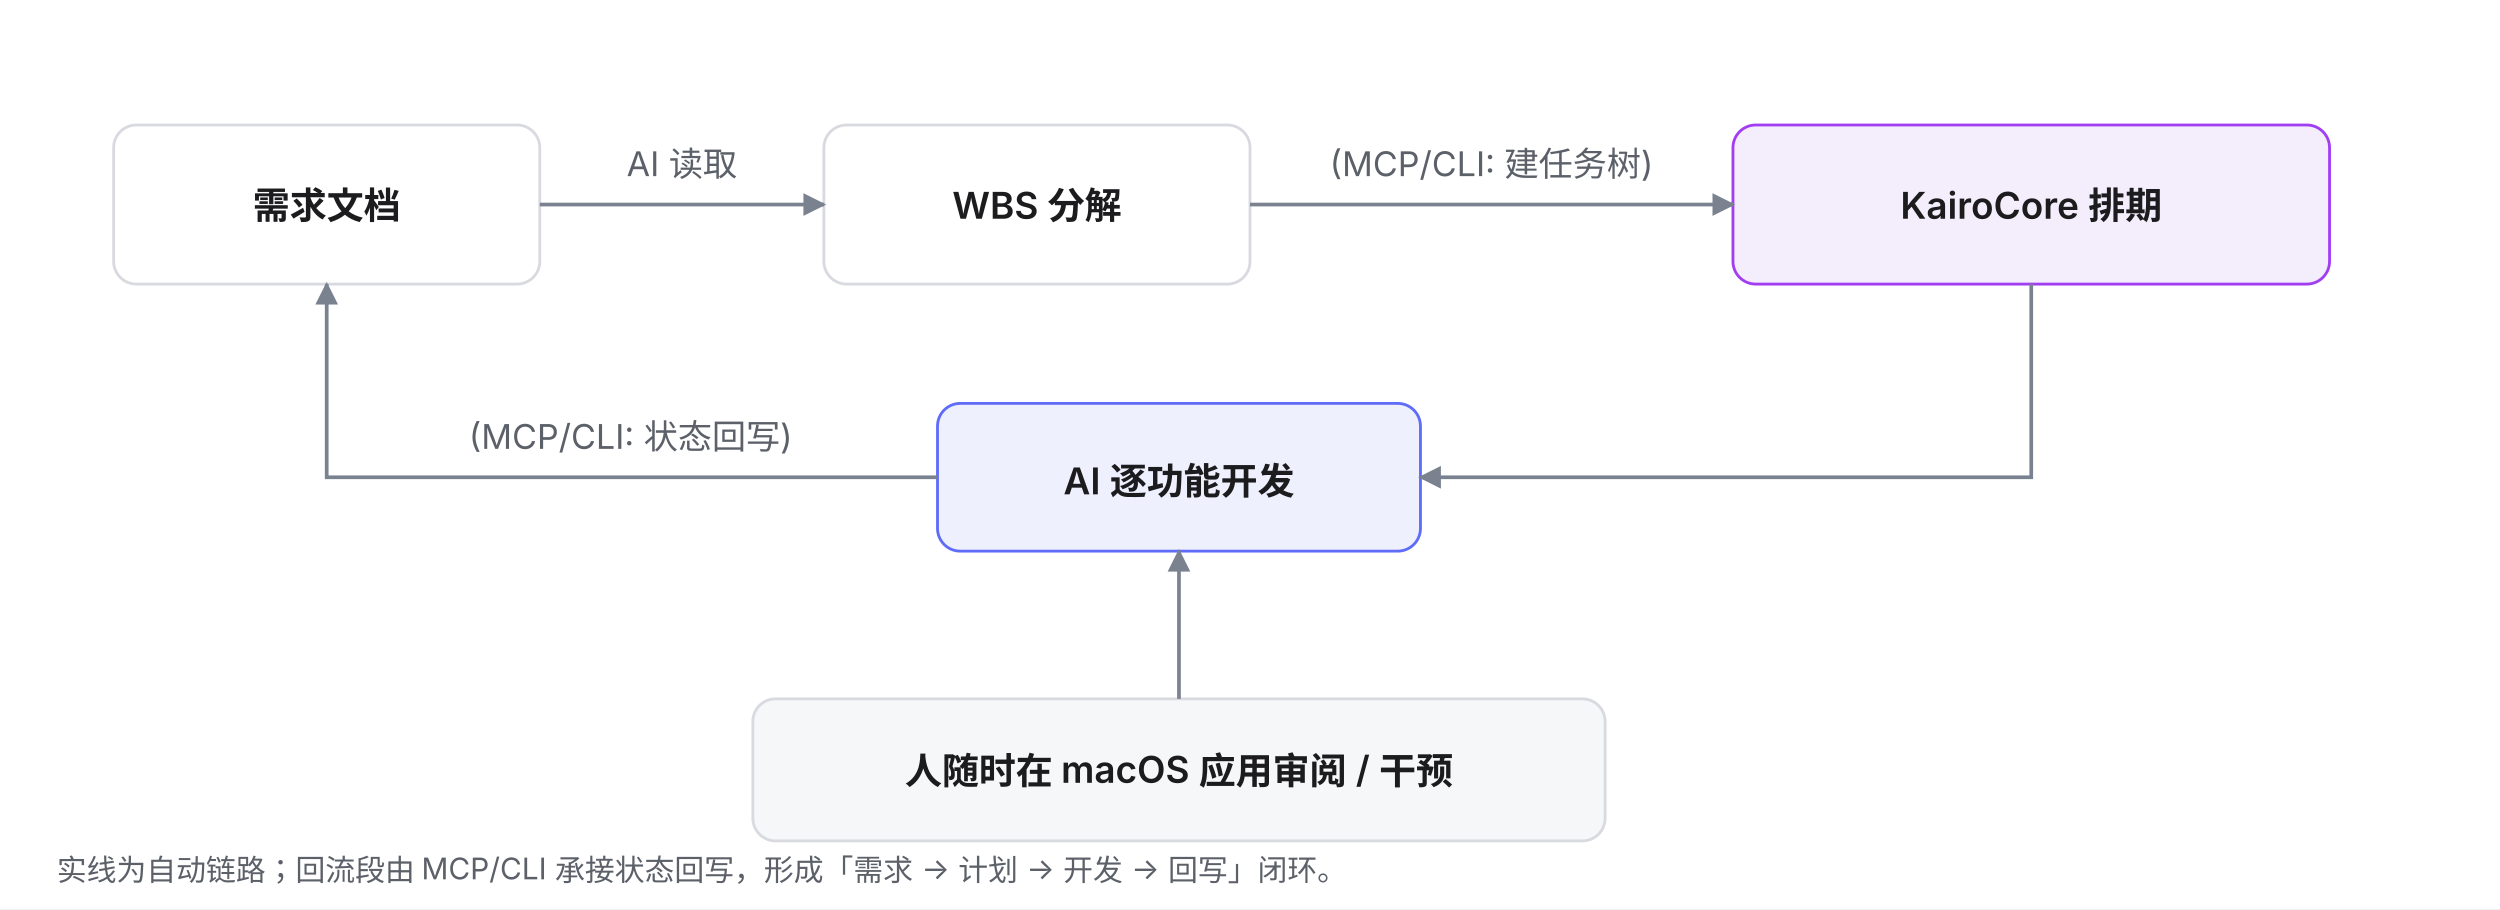
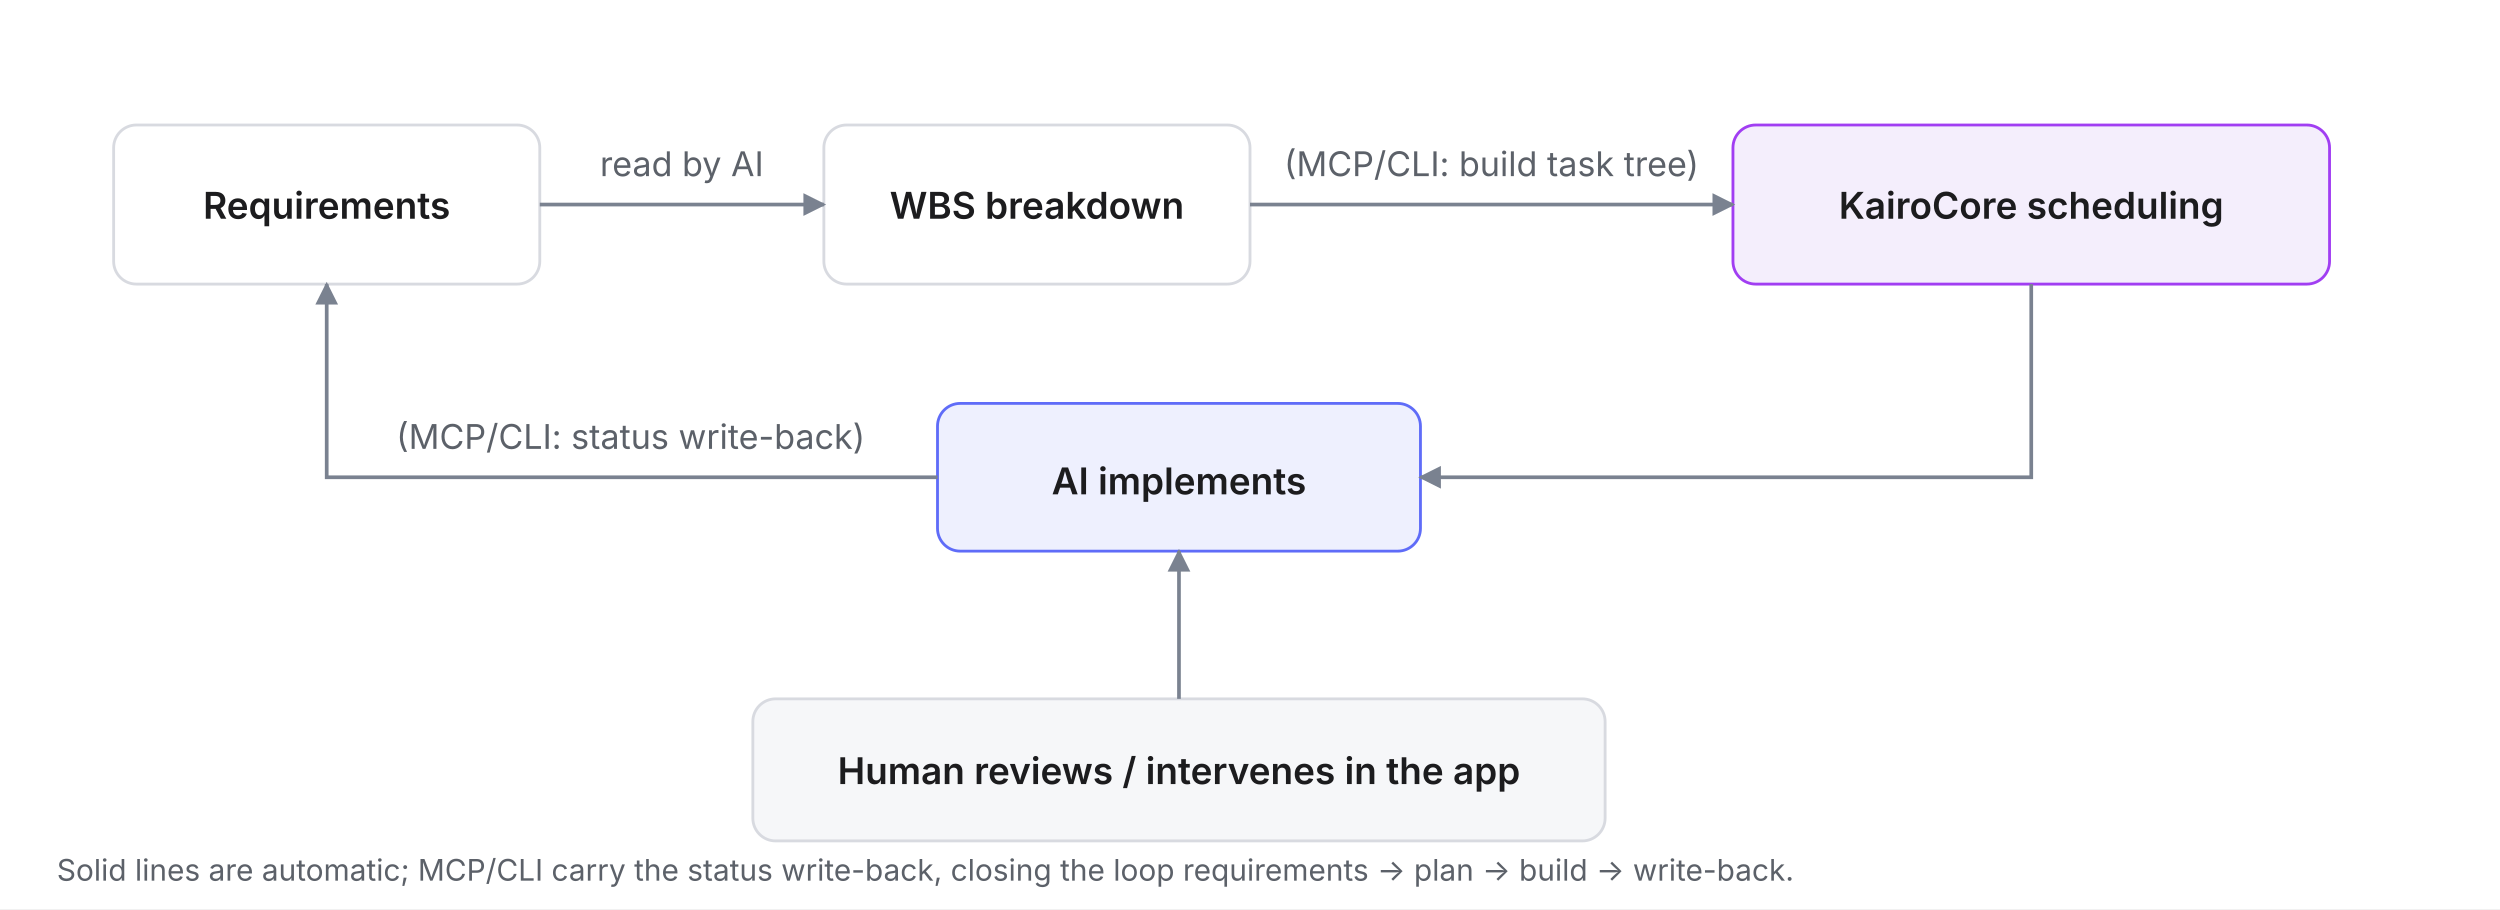
<svg xmlns="http://www.w3.org/2000/svg" viewBox="0 0 880 320" width="880" height="320" role="img" aria-labelledby="kairo-fig-title kairo-fig-desc">
  <style>
    .canvas { fill: #FFFFFF; }
    .panel { fill: #FFFFFF; stroke: #D8DAE0; stroke-width: 1; }
    .soft { fill: #F6F7F9; stroke: #D8DAE0; stroke-width: 1; }
    .accent { fill: #EEF0FE; stroke: #5F6CF8; stroke-width: 1; }
    .core { fill: #F4EEFC; stroke: #A13EF2; stroke-width: 1; }
    .line { stroke: #7A8290; stroke-width: 1.3; fill: none; }
    .tree { stroke: #C3C7D0; stroke-width: 1; fill: none; }
    .t-title { font: 600 13px "SF Pro Text", -apple-system, "PingFang SC", "Hiragino Sans GB", "Microsoft YaHei", sans-serif; fill: #1C1C1E; }
    .t-sub { font: 400 12px "SF Pro Text", -apple-system, "PingFang SC", "Hiragino Sans GB", "Microsoft YaHei", sans-serif; fill: #5C6169; }
    .t-name { font: 600 12.5px "SF Mono", ui-monospace, Menlo, monospace; fill: #1C1C1E; }
    .t-mono { font: 400 12px "SF Mono", ui-monospace, Menlo, monospace; fill: #1C1C1E; }
    .t-band { font: 600 11px "SF Pro Text", -apple-system, "PingFang SC", "Hiragino Sans GB", "Microsoft YaHei", sans-serif; fill: #5C6169; letter-spacing: 0.4px; }
    .t-note { font: 400 10.5px "SF Pro Text", -apple-system, "PingFang SC", "Hiragino Sans GB", "Microsoft YaHei", sans-serif; fill: #5C6169; }
    .arrow-head { fill: #7A8290; }
    @media (prefers-color-scheme: dark) {
      .canvas { fill: #1C1C1E; }
      .panel { fill: #2C2C2E; stroke: #3A3A3C; }
      .soft { fill: #242426; stroke: #3A3A3C; }
      .accent { fill: #232640; stroke: #5F6CF8; }
      .core { fill: #2B2233; stroke: #A13EF2; }
      .line { stroke: #8B93A3; }
      .tree { stroke: #4A4A4E; }
      .t-title, .t-name, .t-mono { fill: #F2F2F7; }
      .t-sub, .t-band, .t-note { fill: #A6A6AD; }
      .arrow-head { fill: #8B93A3; }
    }
  </style>
  <defs>
    <marker id="kairo-arrow" markerWidth="8" markerHeight="8" refX="7.2" refY="4" orient="auto" markerUnits="userSpaceOnUse">
      <path d="M0,0 L8,4 L0,8 Z" class="arrow-head" />
    </marker>
  </defs>
  <rect class="canvas" x="0" y="0" width="880" height="320" />
  <rect class="panel" x="40" y="44" width="150" height="56" rx="8" />
-   <text class="t-title" x="115" y="77" text-anchor="middle">需求文档</text>
+   <text class="t-title" x="115" y="77" text-anchor="middle">Requirements</text>
  <rect class="panel" x="290" y="44" width="150" height="56" rx="8" />
-   <text class="t-title" x="365" y="77" text-anchor="middle">WBS 分解</text>
+   <text class="t-title" x="365" y="77" text-anchor="middle">WBS breakdown</text>
  <rect class="core" x="610" y="44" width="210" height="56" rx="8" />
-   <text class="t-title" x="715" y="77" text-anchor="middle">KairoCore 排期</text>
+   <text class="t-title" x="715" y="77" text-anchor="middle">KairoCore scheduling</text>
  <path class="line" d="M190,72 L290,72" marker-end="url(#kairo-arrow)" />
-   <text class="t-sub" x="240" y="62" text-anchor="middle">AI 读取</text>
+   <text class="t-sub" x="240" y="62" text-anchor="middle">read by AI</text>
  <path class="line" d="M440,72 L610,72" marker-end="url(#kairo-arrow)" />
-   <text class="t-sub" x="525" y="62" text-anchor="middle">(MCP/CLI: 建任务树)</text>
+   <text class="t-sub" x="525" y="62" text-anchor="middle">(MCP/CLI: build task tree)</text>
  <rect class="accent" x="330" y="142" width="170" height="52" rx="8" />
-   <text class="t-title" x="415" y="174" text-anchor="middle">AI 逐功能开发</text>
+   <text class="t-title" x="415" y="174" text-anchor="middle">AI implements</text>
  <path class="line" d="M715,100 L715,168 L500,168" marker-end="url(#kairo-arrow)" />
  <path class="line" d="M330,168 L115,168 L115,100" marker-end="url(#kairo-arrow)" />
-   <text class="t-sub" x="222" y="158" text-anchor="middle">(MCP/CLI: 状态回写)</text>
+   <text class="t-sub" x="222" y="158" text-anchor="middle">(MCP/CLI: status write-back)</text>
  <rect class="soft" x="265" y="246" width="300" height="50" rx="8" />
-   <text class="t-title" x="415" y="276" text-anchor="middle">人随时在 macOS 应用审阅 / 干预</text>
+   <text class="t-title" x="415" y="276" text-anchor="middle">Human reviews / intervenes in the app</text>
  <path class="line" d="M415,246 L415,194" marker-end="url(#kairo-arrow)" />
-   <text class="t-note" x="20" y="310">实线为自动链路；回流段由 MCP/CLI 承接状态回写，形成「需求 → 计划 → 开发 → 回写」闭环。</text>
+   <text class="t-note" x="20" y="310">Solid lines are automatic; MCP/CLI carry the status write-back, closing the loop requirements → plan → build → write-back.</text>
</svg>
